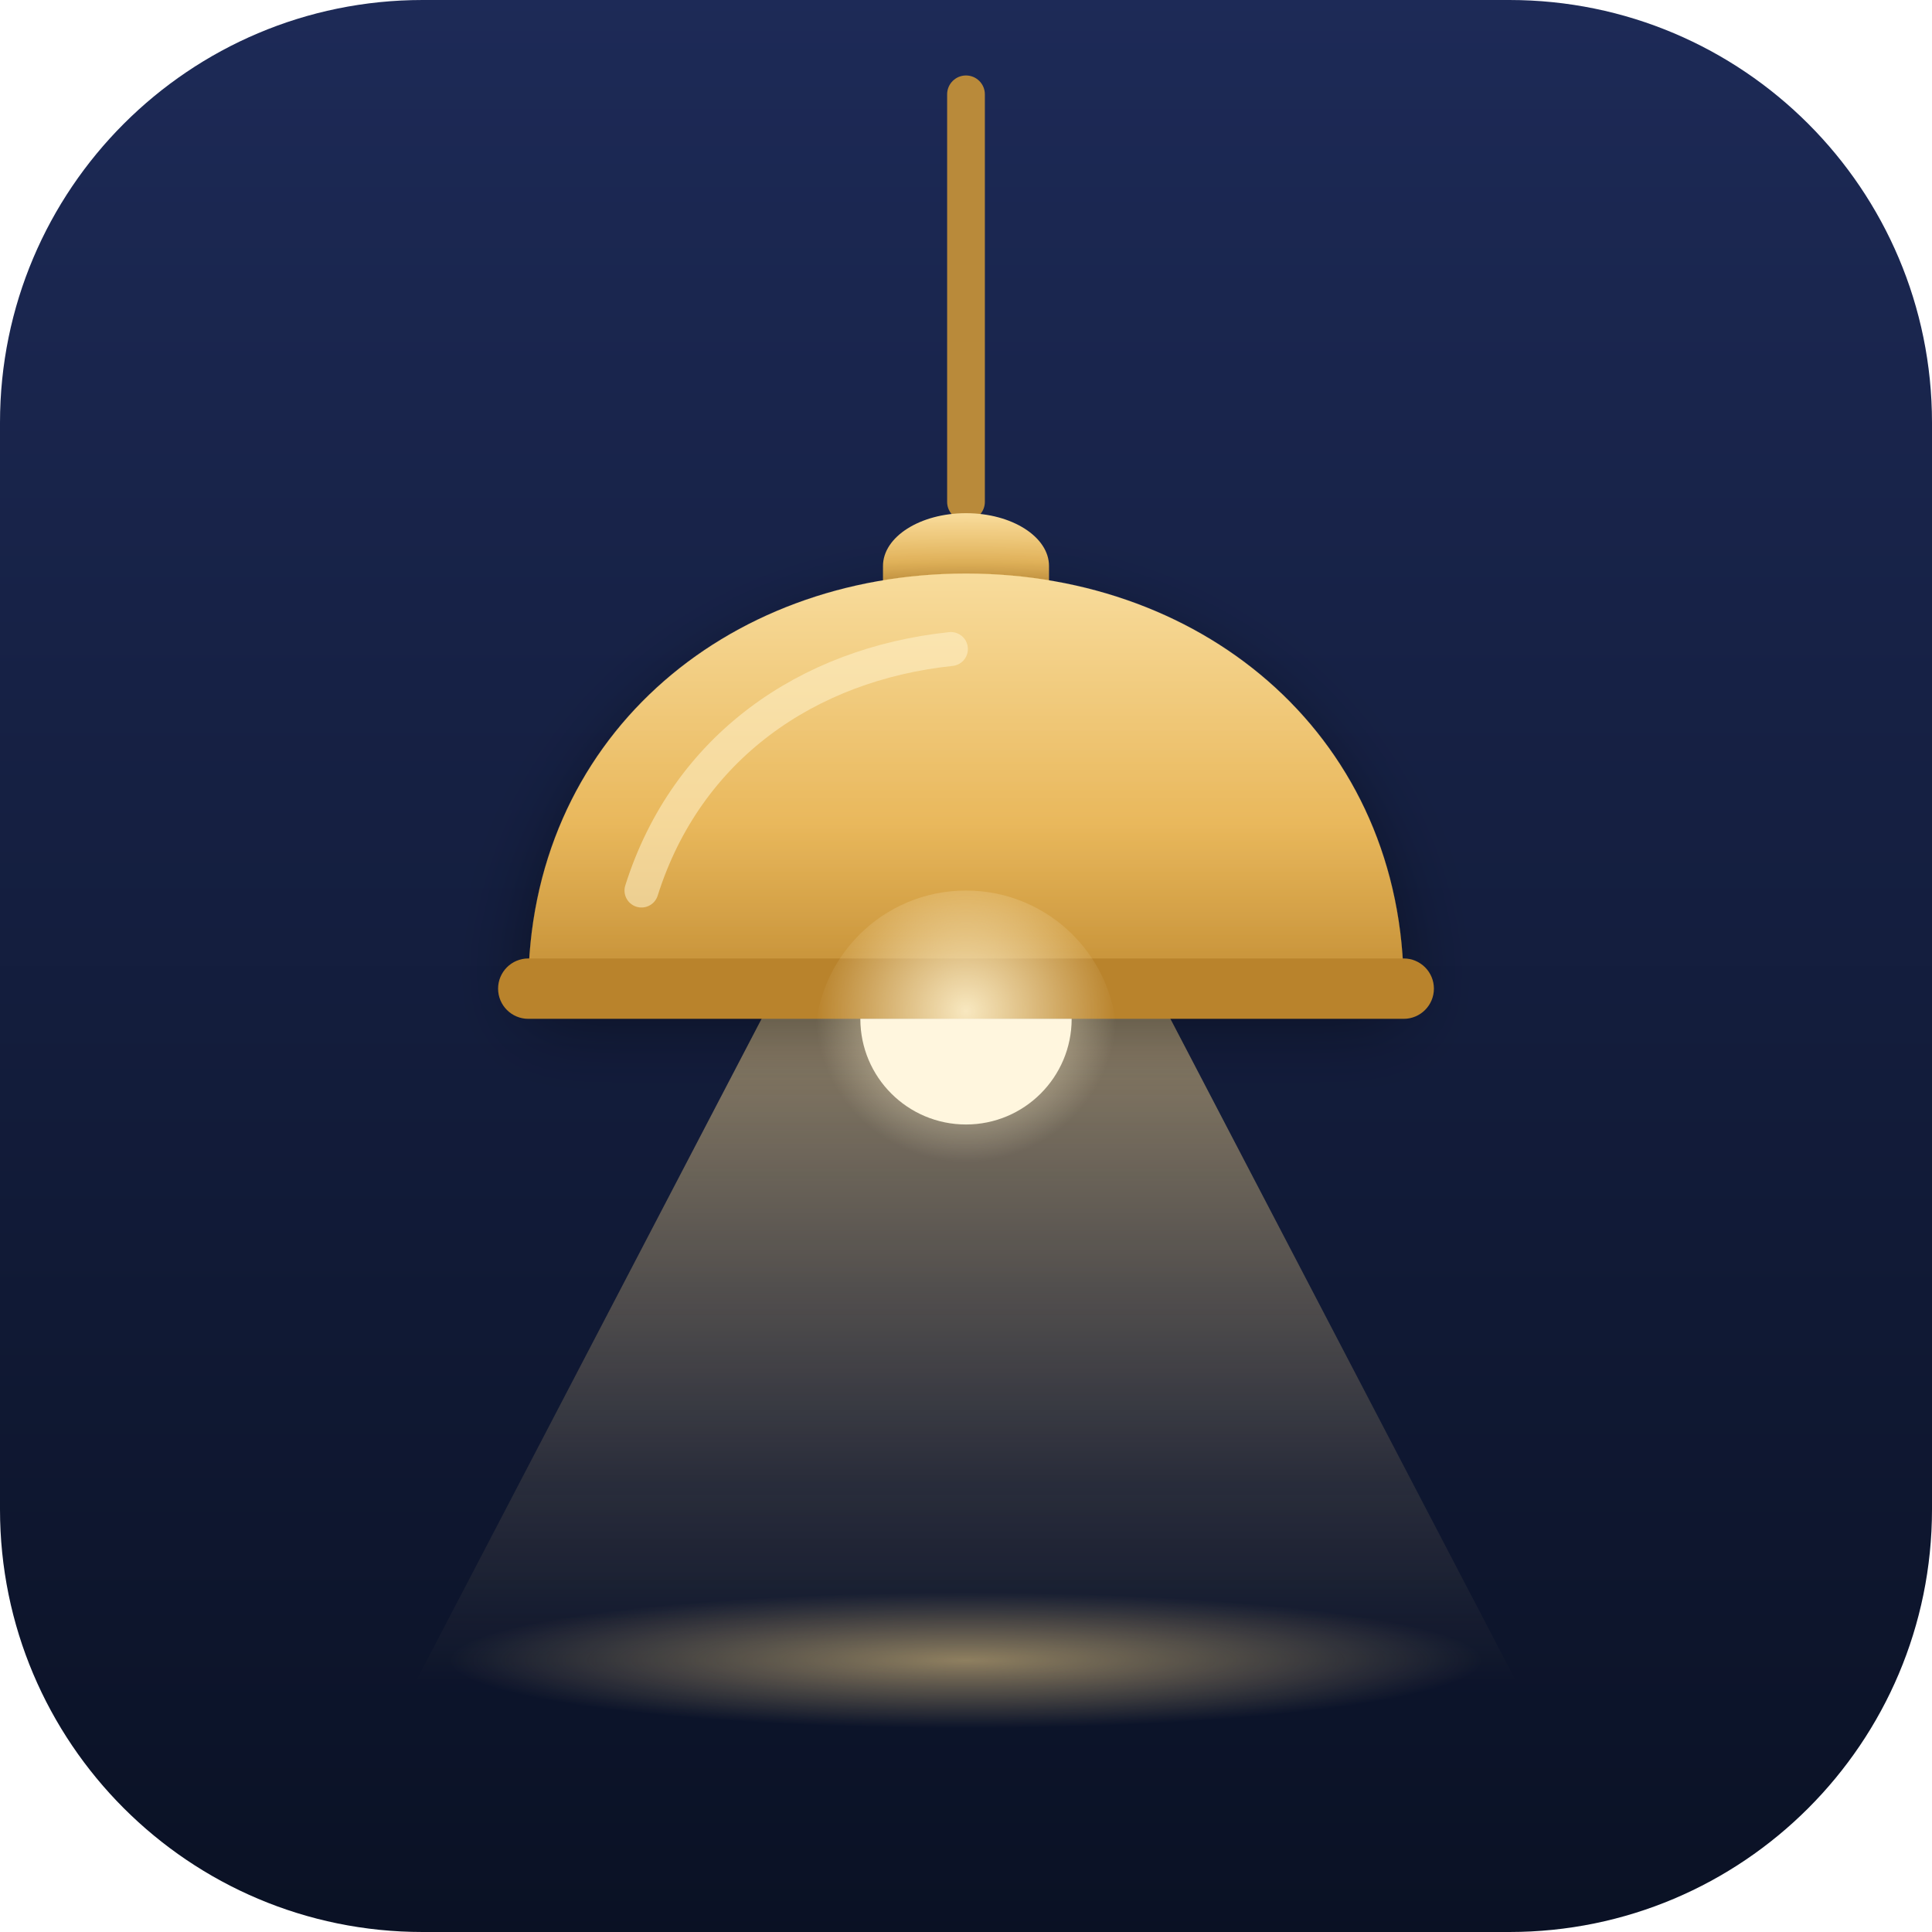
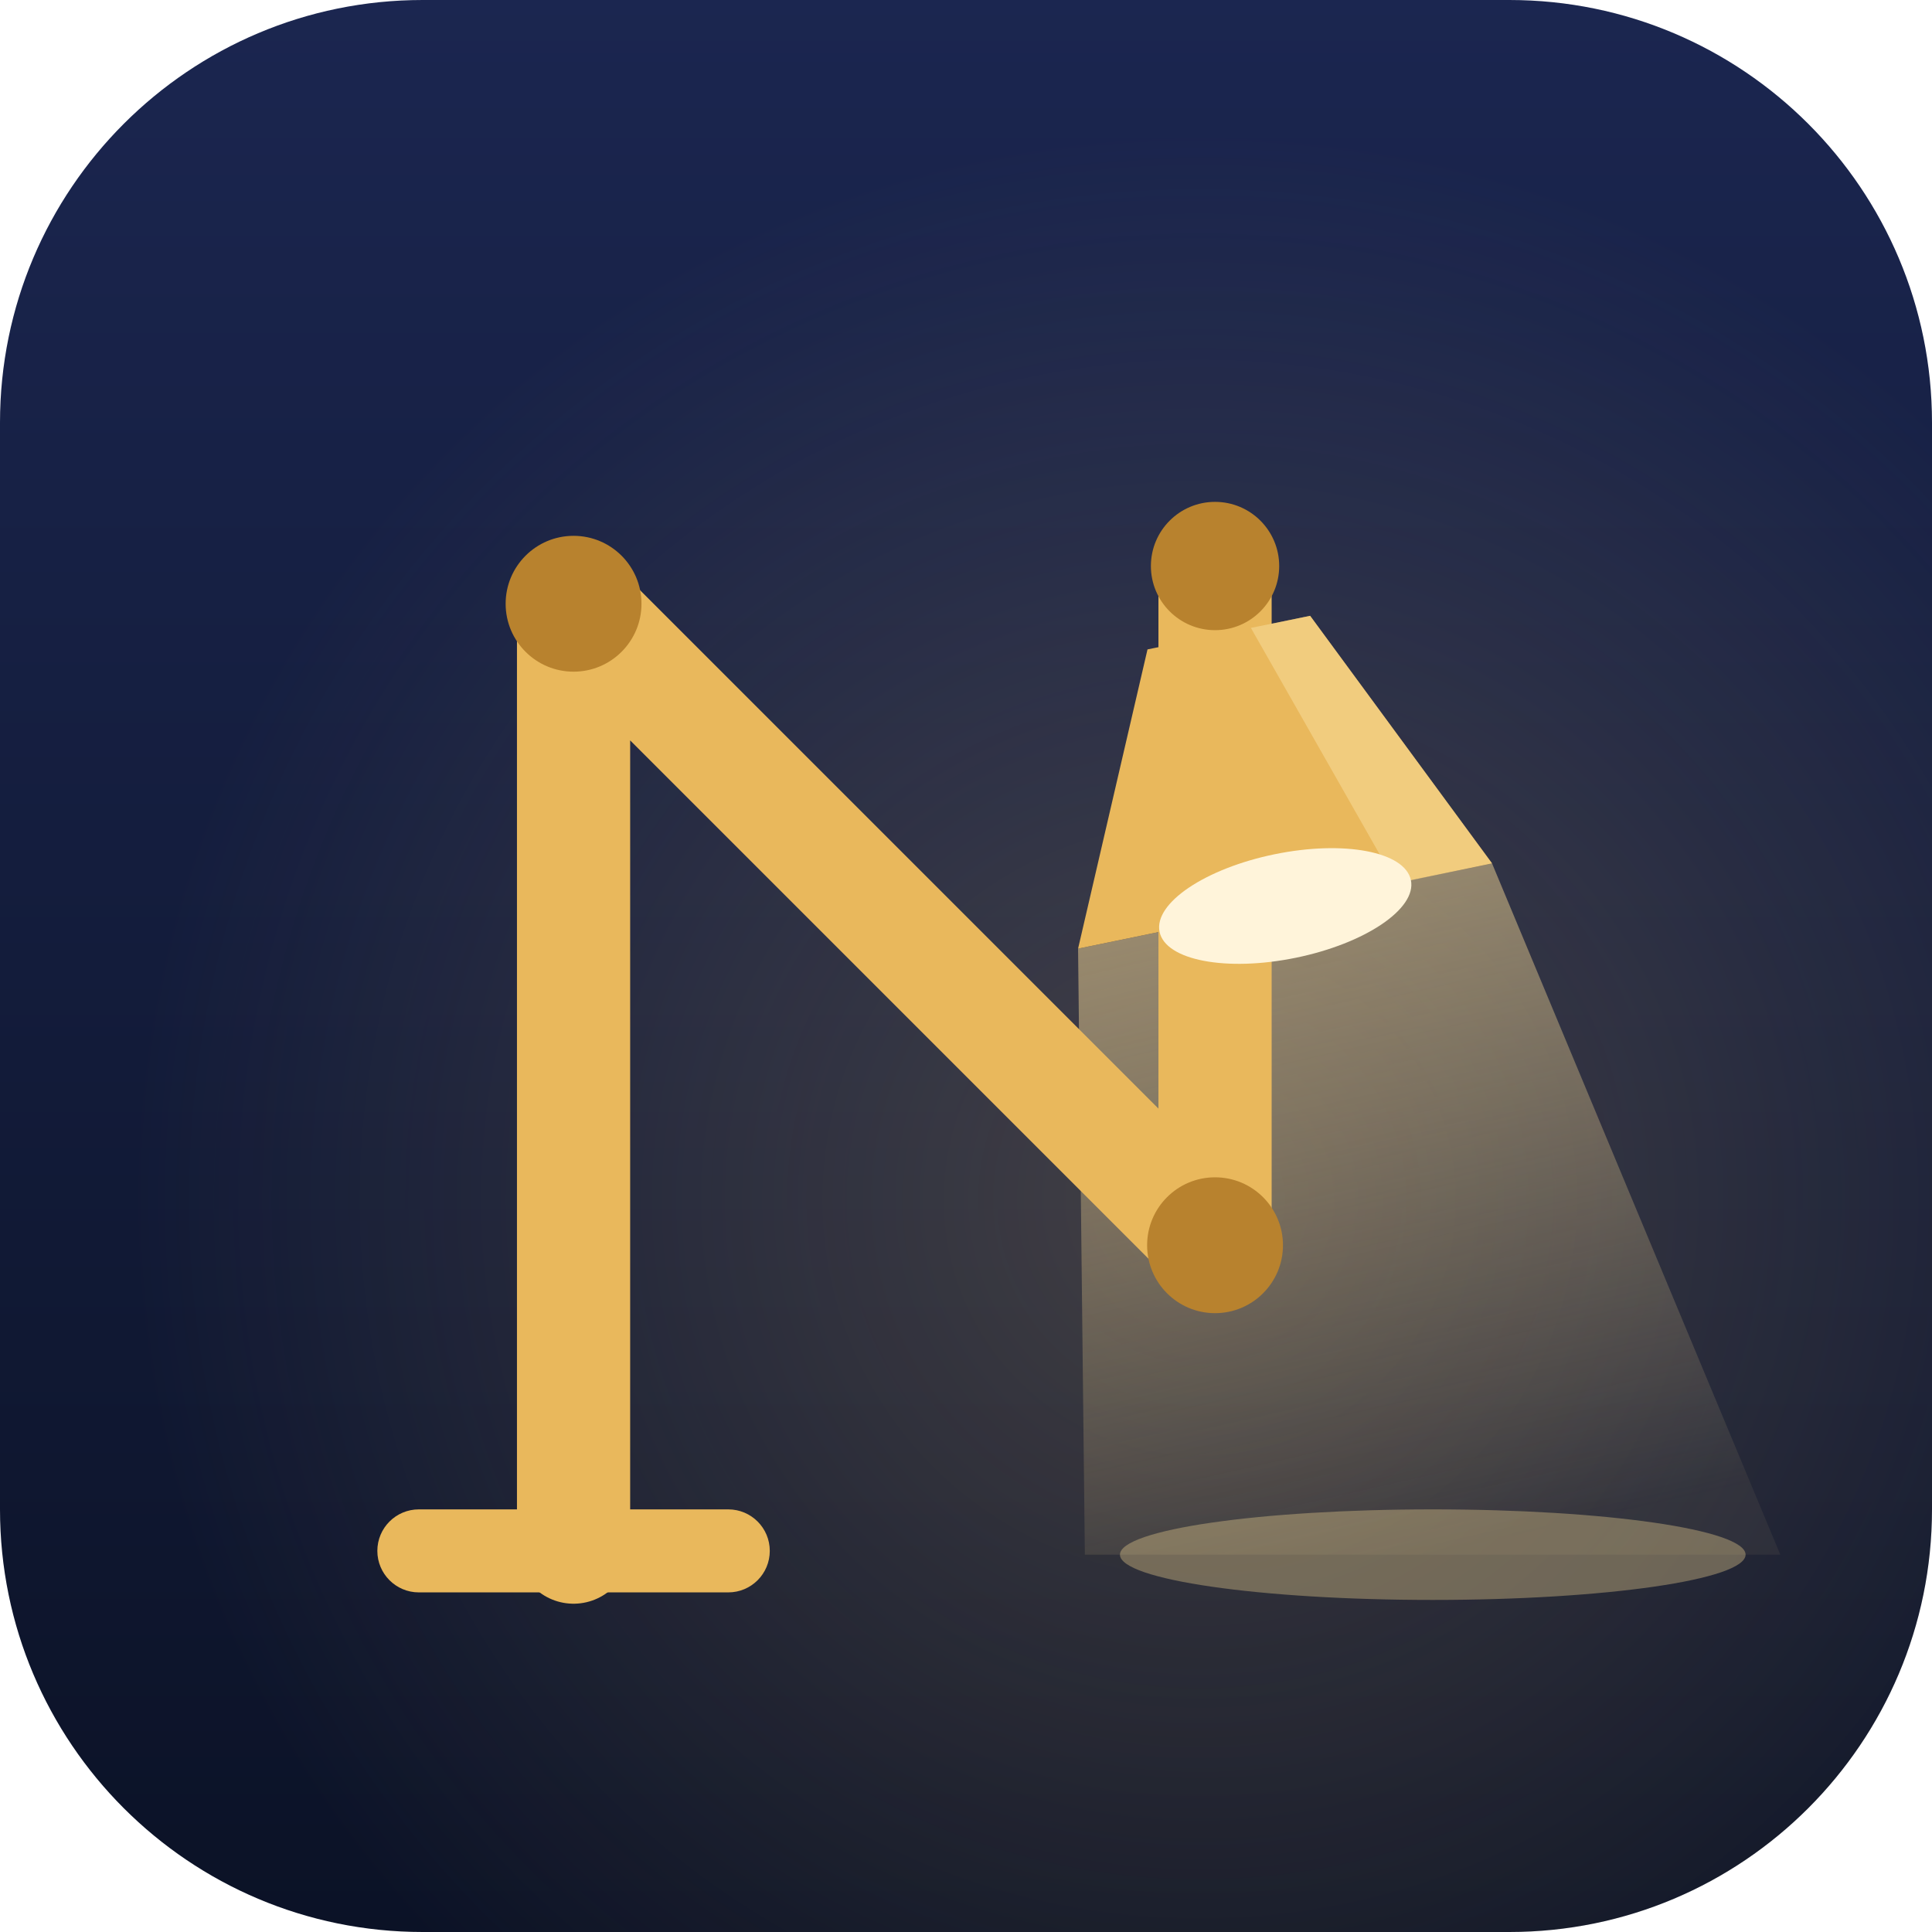
<svg xmlns="http://www.w3.org/2000/svg" viewBox="0 0 512 512">
  <defs>
-     <linearGradient id="lbg" x1="0" y1="0" x2="0" y2="1">
-       <stop offset="0" stop-color="#1D2A57" />
-       <stop offset="1" stop-color="#0A1124" />
+     <linearGradient id="bg" x1="0" y1="0" x2="0" y2="1">
+       <stop offset="0" stop-color="#1B2650" />
+       <stop offset="1" stop-color="#0B1226" />
    </linearGradient>
-     <linearGradient id="lgold" x1="0" y1="0" x2="0" y2="1">
-       <stop offset="0" stop-color="#F8DC9C" />
-       <stop offset=".6" stop-color="#E9B85C" />
-       <stop offset="1" stop-color="#C38E35" />
+     <radialGradient id="gl" cx="62%" cy="62%" r="55%">
+       <stop offset="0" stop-color="#F2C879" stop-opacity=".22" />
+       <stop offset="1" stop-color="#F2C879" stop-opacity="0" />
+     </radialGradient>
+   </defs>
+   <rect width="512" height="512" rx="112" fill="url(#bg)" />
+   <rect width="512" height="512" rx="112" fill="url(#gl)" />
+   <defs>
+     <linearGradient id="cone" gradientUnits="userSpaceOnUse" x1="341" y1="240" x2="380" y2="412">
+       <stop offset="0" stop-color="#F7D995" stop-opacity=".5" />
+       <stop offset="1" stop-color="#F7D995" stop-opacity=".06" />
    </linearGradient>
-     <linearGradient id="lcone" x1="0" y1="0" x2="0" y2="1">
-       <stop offset="0" stop-color="#F6D48A" stop-opacity=".55" />
-       <stop offset=".7" stop-color="#F6D48A" stop-opacity=".12" />
-       <stop offset="1" stop-color="#F6D48A" stop-opacity="0" />
-     </linearGradient>
-     <radialGradient id="lpool" cx="50%" cy="50%" r="50%">
-       <stop offset="0" stop-color="#F6D48A" stop-opacity=".55" />
-       <stop offset="1" stop-color="#F6D48A" stop-opacity="0" />
-     </radialGradient>
-     <radialGradient id="lbulbglow" cx="50%" cy="40%" r="50%">
-       <stop offset="0" stop-color="#FFF3D0" stop-opacity=".9" />
-       <stop offset="1" stop-color="#FFF3D0" stop-opacity="0" />
-     </radialGradient>
-     <filter id="lsh" x="-20%" y="-30%" width="140%" height="170%">
-       <feDropShadow dx="0" dy="8" stdDeviation="10" flood-color="#000" flood-opacity=".45" />
-     </filter>
  </defs>
-   <rect width="512" height="512" rx="112" fill="url(#lbg)" />
  <g transform="translate(256 256) scale(1.0) translate(-256 -256)">
-     <path d="M206 262 H306 L402 446 H110 Z" fill="url(#lcone)" />
-     <ellipse cx="256" cy="440" rx="138" ry="18" fill="url(#lpool)" />
-     <rect x="251" y="20" width="10" height="118" rx="5" fill="#B98A3A" />
-     <path d="M234 150 a22 14 0 0 1 44 0 v8 h-44 z" fill="url(#lgold)" />
-     <path d="M140 262 C140 196 192 152 256 152 C320 152 372 196 372 262 Z" fill="url(#lgold)" filter="url(#lsh)" />
-     <path d="M170 236 C182 198 214 176 252 172" fill="none" stroke="#FFF1CC" stroke-opacity=".55" stroke-width="9" stroke-linecap="round" />
-     <rect x="132" y="254" width="248" height="16" rx="8" fill="#B9832C" />
-     <circle cx="256" cy="276" r="40" fill="url(#lbulbglow)" />
-     <path d="M228 270 a28 28 0 0 0 56 0 Z" fill="#FFF6DE" />
+     <path d="M395.4 228.8 L471.8 412.0 L287.5 412.0 L285.7 251.4 Z" fill="url(#cone)" />
+     <ellipse cx="379.7" cy="412" rx="82.9" ry="12" fill="#F7D995" opacity=".35" />
+     <path d="M152 410 V160 L322 330 V150" fill="none" stroke="#E9B85C" stroke-width="30" stroke-linecap="round" stroke-linejoin="round" />
+     <rect x="100" y="400" width="104" height="22" rx="11" fill="#E9B85C" />
+     <circle cx="152" cy="160" r="18" fill="#B8822E" />
+     <circle cx="322" cy="330" r="18" fill="#B8822E" />
+     <path d="M347.2 163.2 L304.1 172.1 L285.7 251.4 L395.4 228.8 Z" fill="#E9B85C" />
+     <path d="M347.2 163.2 L331.5 166.4 L370.0 234.1 L395.4 228.8 Z" fill="#F7D995" opacity=".6" />
+     <ellipse cx="340.6" cy="240.1" rx="34" ry="14" transform="rotate(-11.6 340.6 240.1)" fill="#FFF4DA" />
+     <circle cx="322" cy="150" r="17" fill="#B8822E" />
  </g>
</svg>
